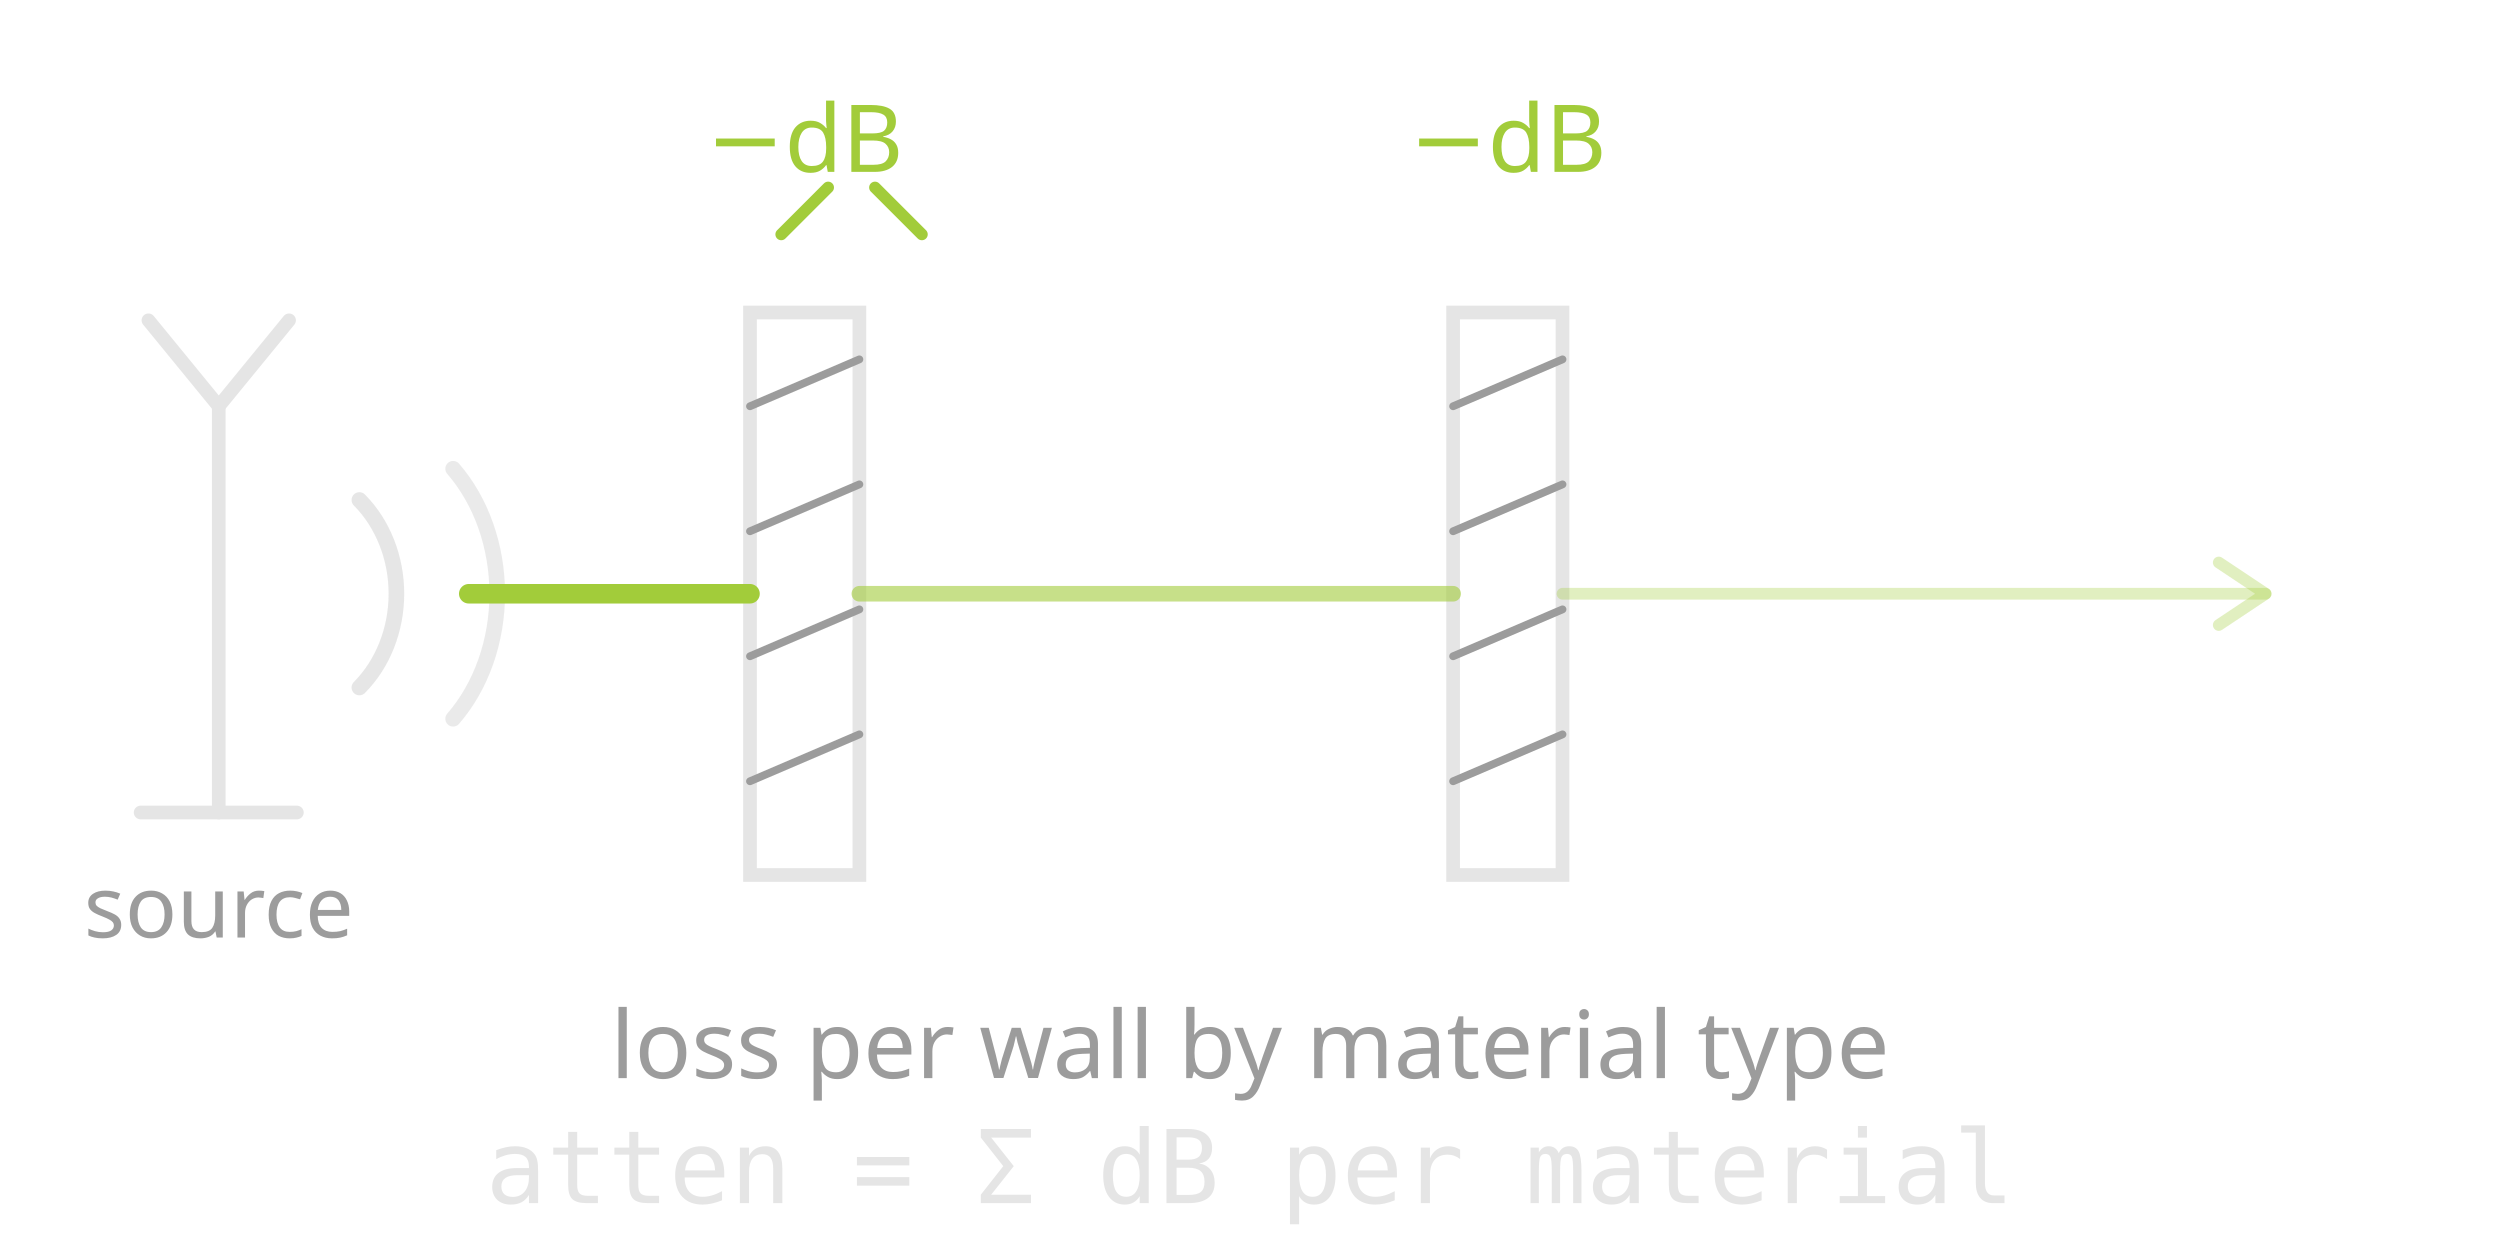
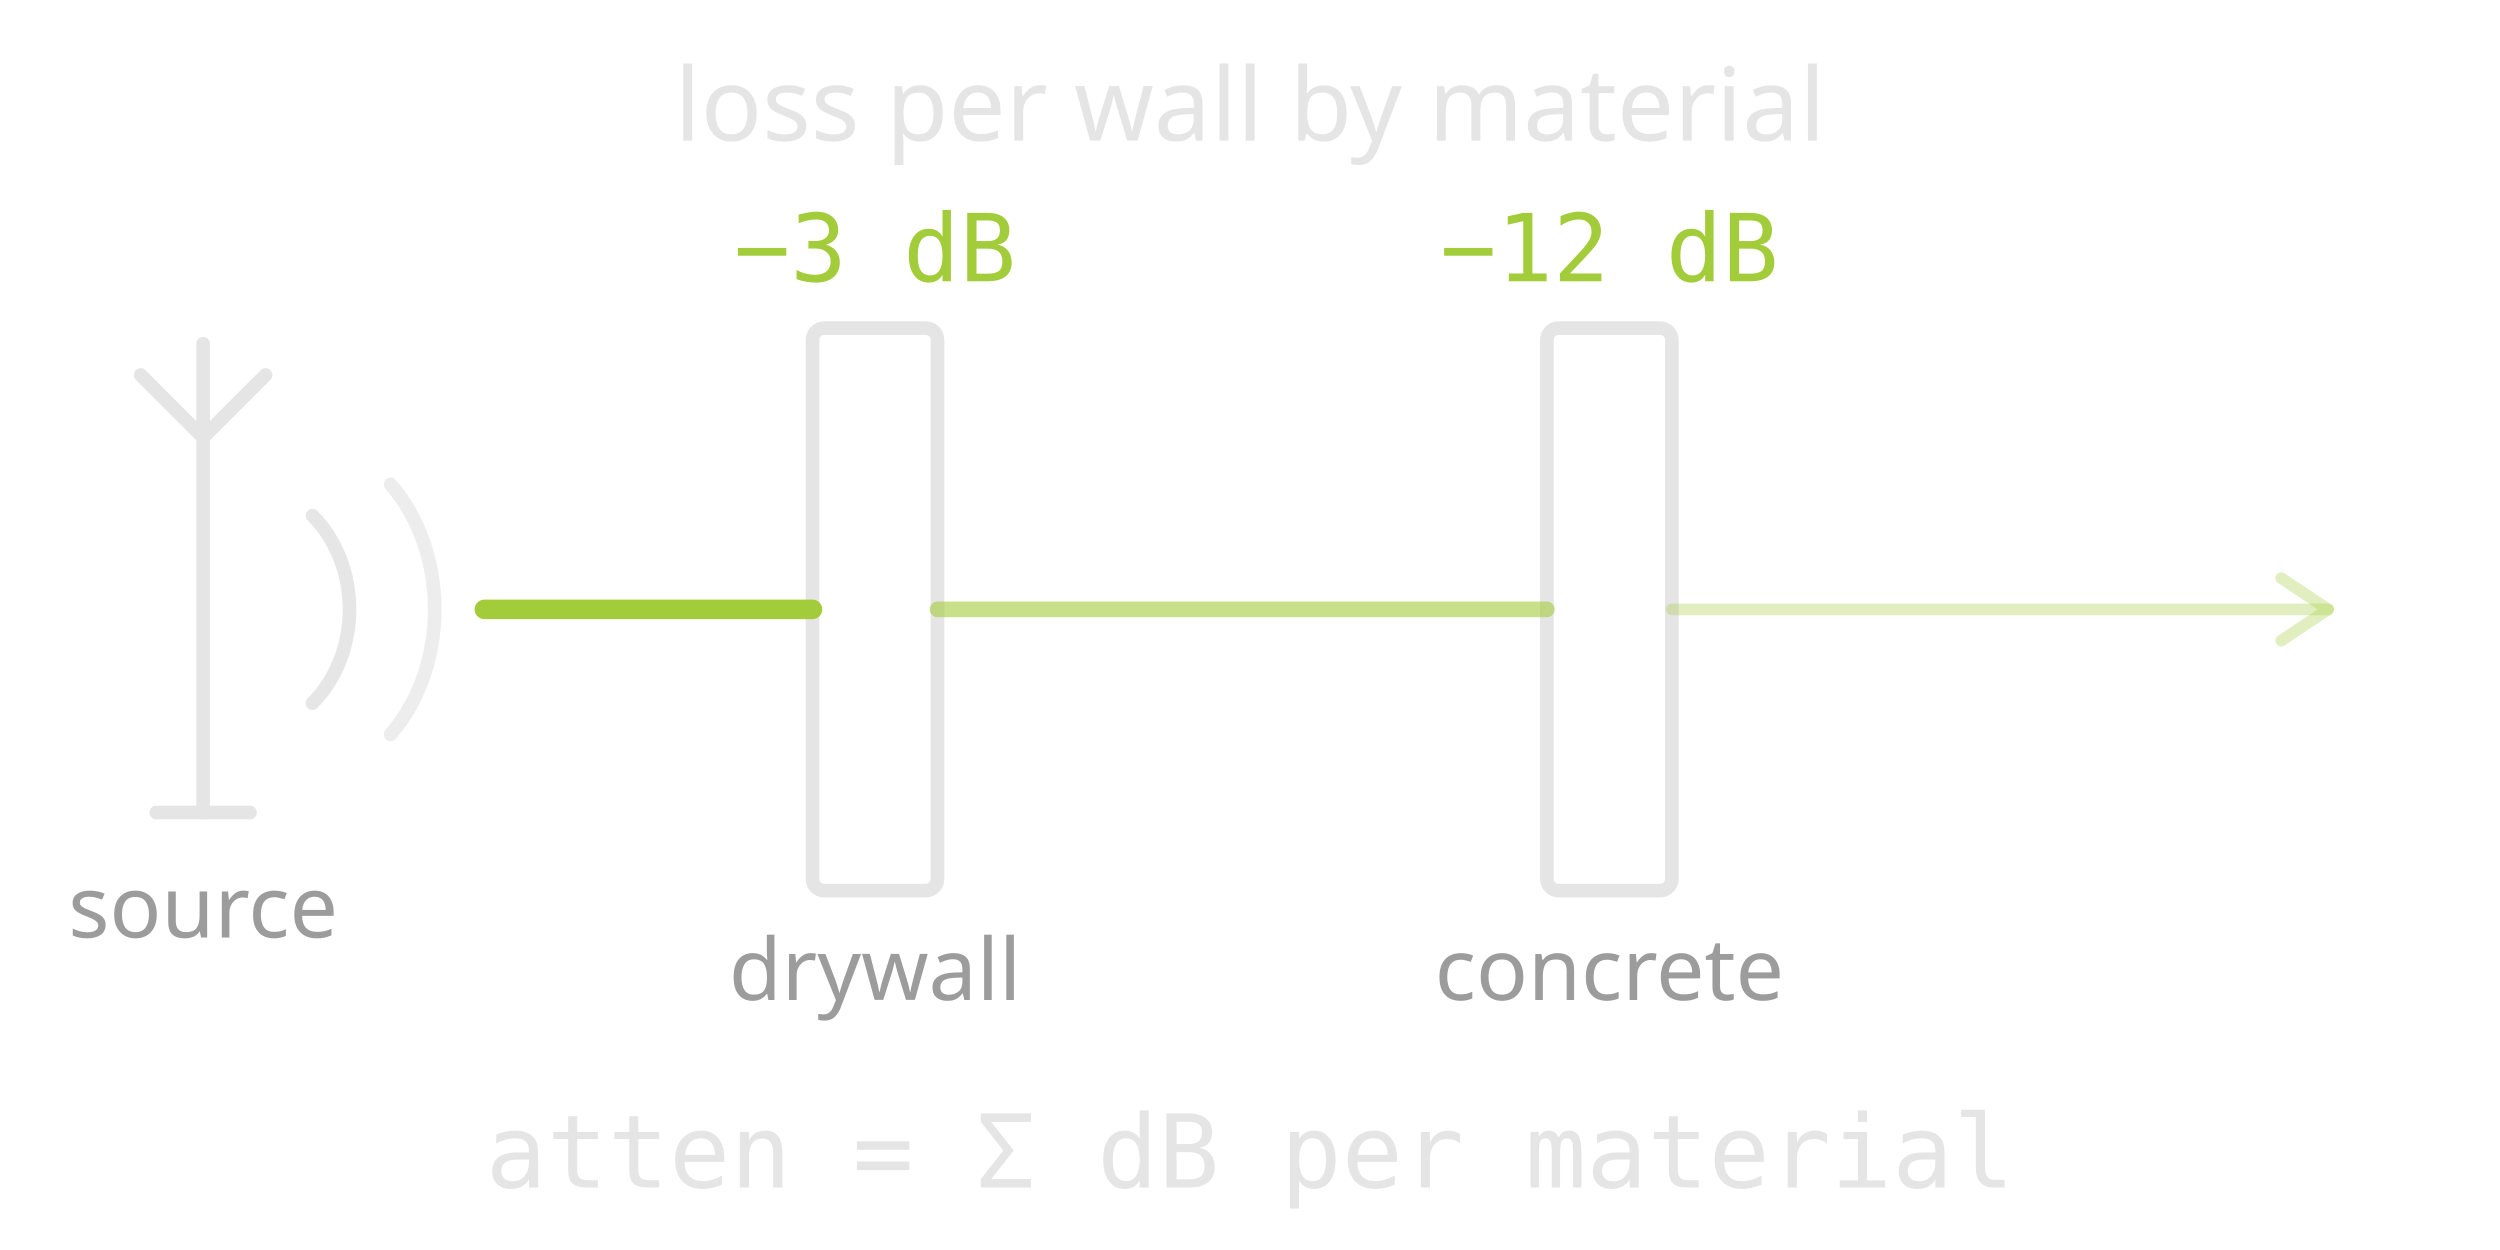
<svg xmlns="http://www.w3.org/2000/svg" viewBox="0 0 320 160" fill="none" font-family="IBM Plex Sans, sans-serif">
-   <g stroke="#E5E5E5" stroke-width="1.75" stroke-linecap="round" stroke-linejoin="round">
-     <line x1="28" y1="52" x2="28" y2="104" />
-     <path d="M28 52 L19 41 M28 52 L37 41" />
-     <line x1="18" y1="104" x2="38" y2="104" />
+   <text x="160" y="18" fill="#E5E5E5" font-size="13" font-weight="500" text-anchor="middle">loss per wall by material</text>
+   <g stroke="#E5E5E5" stroke-width="1.75" stroke-linecap="round" stroke-linejoin="round" fill="none">
+     <line x1="26" y1="56" x2="26" y2="104" />
+     <line x1="20" y1="104" x2="32" y2="104" />
+     <path d="M26 56 L18 48 M26 56 V44 M26 56 L34 48" />
  </g>
-   <text x="28" y="120" fill="#9C9C9C" font-size="11" font-weight="500" text-anchor="middle">source</text>
-   <g stroke="#E5E5E5" stroke-width="2" stroke-linecap="round" fill="none">
-     <path d="M46 64 A14 16 0 0 1 46 88" opacity="0.95" />
-     <path d="M58 60 A18 22 0 0 1 58 92" opacity="0.8" />
+   <text x="26" y="120" fill="#9C9C9C" font-size="11" font-weight="500" text-anchor="middle">source</text>
+   <g stroke="#E5E5E5" stroke-width="1.75" stroke-linecap="round" fill="none">
+     <path d="M40 66 A14 16 0 0 1 40 90" opacity="0.95" />
+     <path d="M50 62 A18 22 0 0 1 50 94" opacity="0.7" />
  </g>
-   <rect x="96" y="40" width="14" height="72" stroke="#E5E5E5" stroke-width="1.75" />
-   <g stroke="#9C9C9C" stroke-width="1" stroke-linecap="round">
-     <line x1="96" y1="52" x2="110" y2="46" />
-     <line x1="96" y1="68" x2="110" y2="62" />
-     <line x1="96" y1="84" x2="110" y2="78" />
-     <line x1="96" y1="100" x2="110" y2="94" />
-   </g>
-   <rect x="186" y="40" width="14" height="72" stroke="#E5E5E5" stroke-width="1.75" />
-   <g stroke="#9C9C9C" stroke-width="1" stroke-linecap="round">
-     <line x1="186" y1="52" x2="200" y2="46" />
-     <line x1="186" y1="68" x2="200" y2="62" />
-     <line x1="186" y1="84" x2="200" y2="78" />
-     <line x1="186" y1="100" x2="200" y2="94" />
-   </g>
-   <line x1="60" y1="76" x2="96" y2="76" stroke="#A2CC3A" stroke-width="2.5" stroke-linecap="round" />
-   <line x1="110" y1="76" x2="186" y2="76" stroke="#A2CC3A" stroke-width="2" stroke-linecap="round" opacity="0.6" />
-   <line x1="200" y1="76" x2="290" y2="76" stroke="#A2CC3A" stroke-width="1.5" stroke-linecap="round" opacity="0.32" />
-   <path d="M284 72 L290 76 L284 80" stroke="#A2CC3A" stroke-width="1.5" stroke-linecap="round" stroke-linejoin="round" opacity="0.32" />
-   <g stroke="#A2CC3A" stroke-width="1.5" stroke-linecap="round">
-     <path d="M100 30 L106 24 M118 30 L112 24" />
-   </g>
-   <text x="103" y="22" fill="#A2CC3A" font-size="12" font-weight="500" text-anchor="middle">−dB</text>
-   <text x="193" y="22" fill="#A2CC3A" font-size="12" font-weight="500" text-anchor="middle">−dB</text>
-   <text x="160" y="138" fill="#9C9C9C" font-size="12" font-weight="500" text-anchor="middle">loss per wall by material type</text>
-   <text x="160" y="154" fill="#E5E5E5" font-size="13" font-weight="500" text-anchor="middle" font-family="DM Mono, monospace">atten = Σ dB per material</text>
+   <rect x="104" y="42" width="16" height="72" rx="1.5" stroke="#E5E5E5" stroke-width="1.75" fill="none" />
+   <text x="112" y="128" fill="#9C9C9C" font-size="11" font-weight="500" text-anchor="middle">drywall</text>
+   <text x="112" y="36" fill="#A2CC3A" font-size="12" font-weight="500" text-anchor="middle" font-family="DM Mono, monospace">−3 dB</text>
+   <rect x="198" y="42" width="16" height="72" rx="1.5" stroke="#E5E5E5" stroke-width="1.75" fill="none" />
+   <text x="206" y="128" fill="#9C9C9C" font-size="11" font-weight="500" text-anchor="middle">concrete</text>
+   <text x="206" y="36" fill="#A2CC3A" font-size="12" font-weight="500" text-anchor="middle" font-family="DM Mono, monospace">−12 dB</text>
+   <line x1="62" y1="78" x2="104" y2="78" stroke="#A2CC3A" stroke-width="2.5" stroke-linecap="round" />
+   <line x1="120" y1="78" x2="198" y2="78" stroke="#A2CC3A" stroke-width="2" stroke-linecap="round" opacity="0.6" />
+   <line x1="214" y1="78" x2="298" y2="78" stroke="#A2CC3A" stroke-width="1.5" stroke-linecap="round" opacity="0.32" />
+   <path d="M292 74 L298 78 L292 82" stroke="#A2CC3A" stroke-width="1.5" stroke-linecap="round" stroke-linejoin="round" fill="none" opacity="0.32" />
+   <text x="160" y="152" fill="#E5E5E5" font-size="13" font-weight="500" text-anchor="middle" font-family="DM Mono, monospace">atten = Σ dB per material</text>
</svg>
